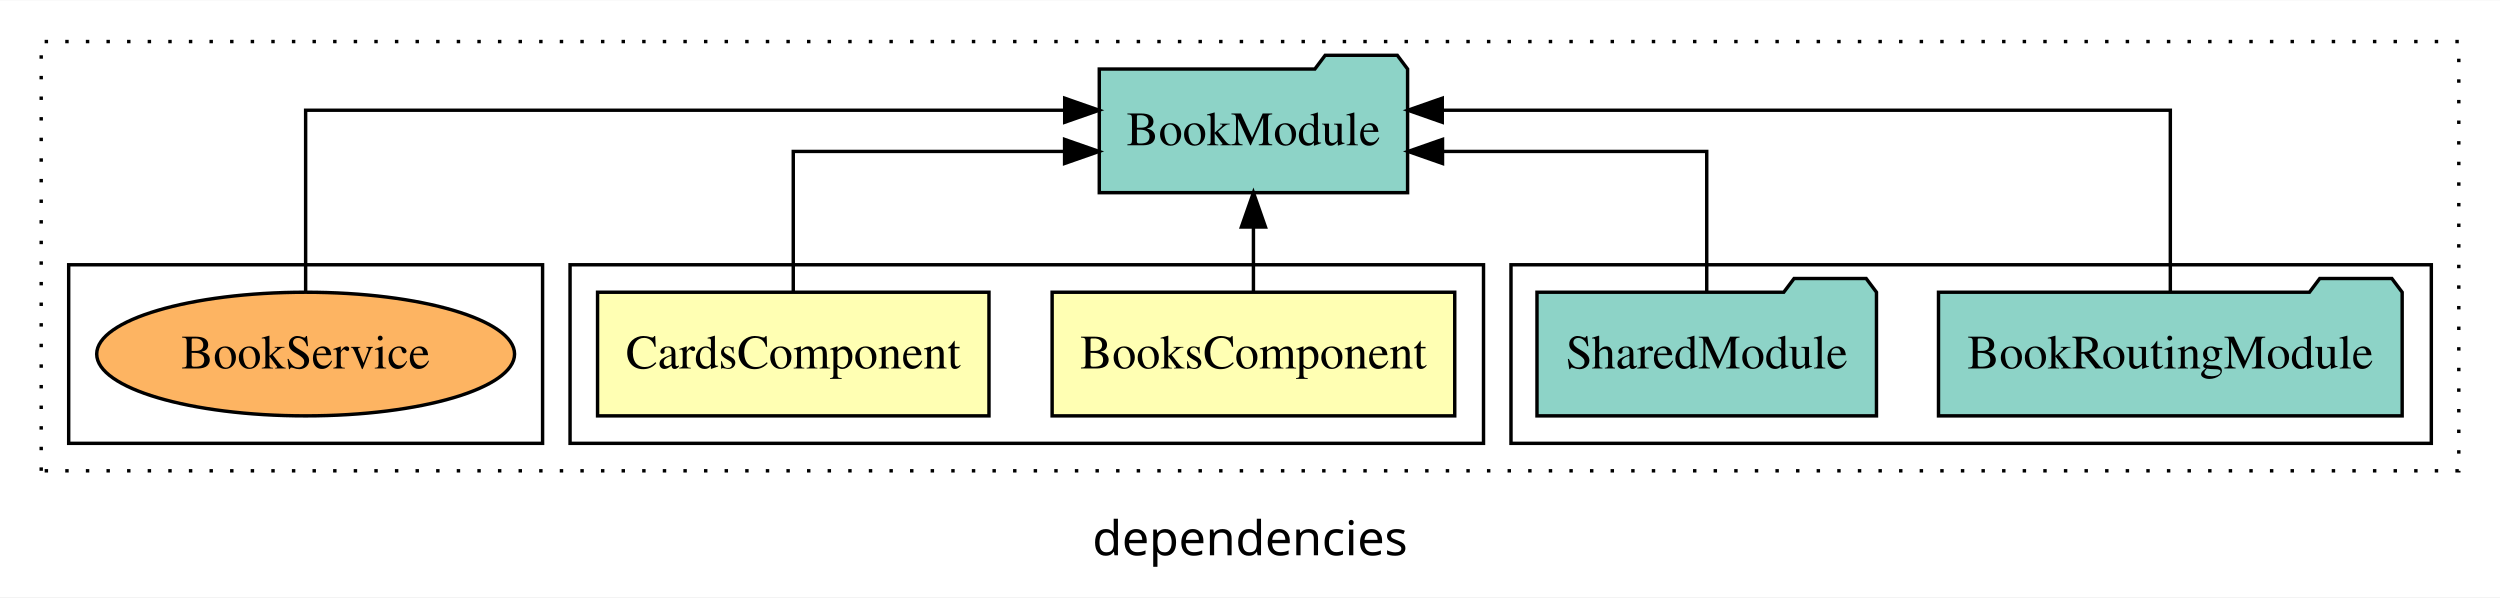
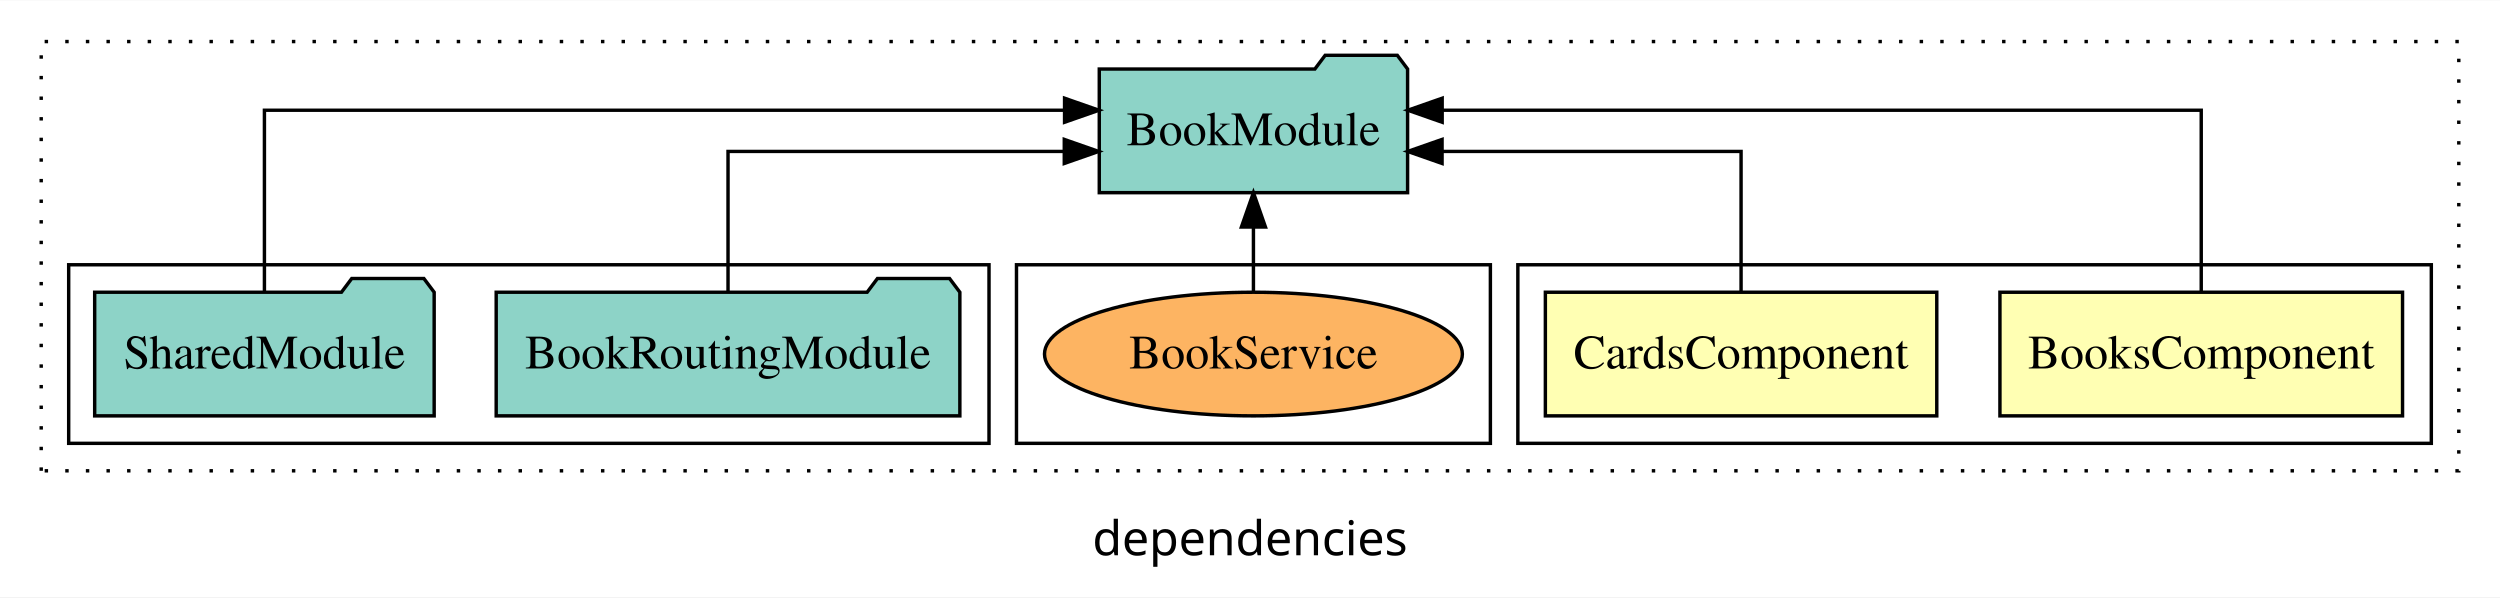
<svg xmlns="http://www.w3.org/2000/svg" width="728pt" height="174pt" viewBox="0.00 0.00 728.00 173.80">
  <g id="graph0" class="graph" transform="scale(1 1) rotate(0) translate(4 169.8)">
    <polygon fill="white" stroke="transparent" points="-4,4 -4,-169.8 724,-169.8 724,4 -4,4" />
    <text text-anchor="middle" x="360" y="-8.2" font-family="sans-serif" font-size="14.00">dependencies</text>
    <g id="clust1" class="cluster">
      <polygon fill="none" stroke="black" stroke-dasharray="1,5" points="8,-32.8 8,-157.8 712,-157.8 712,-32.8 8,-32.8" />
    </g>
-     <g id="clust5" class="cluster">
-       <polygon fill="none" stroke="black" points="436,-40.8 436,-92.8 704,-92.8 704,-40.8 436,-40.8" />
-     </g>
    <g id="clust2" class="cluster">
-       <polygon fill="none" stroke="black" points="162,-40.8 162,-92.8 428,-92.8 428,-40.8 162,-40.8" />
+       <polygon fill="none" stroke="black" points="438,-40.8 438,-92.8 704,-92.8 704,-40.8 438,-40.8" />
    </g>
    <g id="clust8" class="cluster">
-       <polygon fill="none" stroke="black" points="16,-40.8 16,-92.8 154,-92.8 154,-40.8 16,-40.8" />
+       <polygon fill="none" stroke="black" points="292,-40.8 292,-92.8 430,-92.8 430,-40.8 292,-40.8" />
+     </g>
+     <g id="clust5" class="cluster">
+       <polygon fill="none" stroke="black" points="16,-40.8 16,-92.8 284,-92.8 284,-40.8 16,-40.8" />
    </g>
    <g id="node1" class="node">
-       <polygon fill="#ffffb3" stroke="black" points="419.62,-84.8 302.38,-84.8 302.38,-48.8 419.62,-48.8 419.62,-84.8" />
-       <text text-anchor="middle" x="361" y="-62.6" font-family="Times,serif" font-size="14.00">BooksComponent</text>
+       <polygon fill="#ffffb3" stroke="black" points="695.62,-84.8 578.38,-84.8 578.38,-48.8 695.62,-48.8 695.62,-84.8" />
+       <text text-anchor="middle" x="637" y="-62.6" font-family="Times,serif" font-size="14.00">BooksComponent</text>
    </g>
    <g id="node3" class="node">
      <polygon fill="#8dd3c7" stroke="black" points="405.89,-149.8 402.89,-153.8 381.89,-153.8 378.89,-149.8 316.11,-149.8 316.11,-113.8 405.89,-113.8 405.89,-149.8" />
      <text text-anchor="middle" x="361" y="-127.6" font-family="Times,serif" font-size="14.00">BookModule</text>
    </g>
    <g id="edge1" class="edge">
+       <path fill="none" stroke="black" d="M637,-85.08C637,-106.12 637,-137.8 637,-137.8 637,-137.8 415.96,-137.8 415.96,-137.8" />
+       <polygon fill="black" stroke="black" points="415.96,-134.3 405.96,-137.8 415.96,-141.3 415.96,-134.3" />
+     </g>
+     <g id="node2" class="node">
+       <polygon fill="#ffffb3" stroke="black" points="559.99,-84.8 446.01,-84.8 446.01,-48.8 559.99,-48.8 559.99,-84.8" />
+       <text text-anchor="middle" x="503" y="-62.6" font-family="Times,serif" font-size="14.00">CardsComponent</text>
+     </g>
+     <g id="edge2" class="edge">
+       <path fill="none" stroke="black" d="M503,-84.82C503,-102.17 503,-125.8 503,-125.8 503,-125.8 415.93,-125.8 415.93,-125.8" />
+       <polygon fill="black" stroke="black" points="415.93,-122.3 405.93,-125.8 415.93,-129.3 415.93,-122.3" />
+     </g>
+     <g id="node4" class="node">
+       <polygon fill="#8dd3c7" stroke="black" points="275.51,-84.8 272.51,-88.8 251.51,-88.8 248.51,-84.8 140.49,-84.8 140.49,-48.8 275.51,-48.8 275.51,-84.8" />
+       <text text-anchor="middle" x="208" y="-62.6" font-family="Times,serif" font-size="14.00">BookRoutingModule</text>
+     </g>
+     <g id="edge3" class="edge">
+       <path fill="none" stroke="black" d="M208,-84.82C208,-102.17 208,-125.8 208,-125.8 208,-125.8 305.92,-125.8 305.92,-125.8" />
+       <polygon fill="black" stroke="black" points="305.92,-129.3 315.92,-125.8 305.92,-122.3 305.92,-129.3" />
+     </g>
+     <g id="node5" class="node">
+       <polygon fill="#8dd3c7" stroke="black" points="122.43,-84.8 119.43,-88.8 98.43,-88.8 95.43,-84.8 23.57,-84.8 23.57,-48.8 122.43,-48.8 122.43,-84.8" />
+       <text text-anchor="middle" x="73" y="-62.6" font-family="Times,serif" font-size="14.00">SharedModule</text>
+     </g>
+     <g id="edge4" class="edge">
+       <path fill="none" stroke="black" d="M73,-85.08C73,-106.12 73,-137.8 73,-137.8 73,-137.8 306,-137.8 306,-137.8" />
+       <polygon fill="black" stroke="black" points="306,-141.3 316,-137.8 306,-134.3 306,-141.3" />
+     </g>
+     <g id="node6" class="node">
+       <ellipse fill="#fdb462" stroke="black" cx="361" cy="-66.8" rx="60.84" ry="18" />
+       <text text-anchor="middle" x="361" y="-62.6" font-family="Times,serif" font-size="14.00">BookService</text>
+     </g>
+     <g id="edge5" class="edge">
      <path fill="none" stroke="black" d="M361,-84.91C361,-84.91 361,-103.79 361,-103.79" />
      <polygon fill="black" stroke="black" points="357.5,-103.79 361,-113.79 364.5,-103.79 357.5,-103.79" />
    </g>
-     <g id="node2" class="node">
-       <polygon fill="#ffffb3" stroke="black" points="283.99,-84.8 170.01,-84.8 170.01,-48.8 283.99,-48.8 283.99,-84.8" />
-       <text text-anchor="middle" x="227" y="-62.6" font-family="Times,serif" font-size="14.00">CardsComponent</text>
-     </g>
-     <g id="edge2" class="edge">
-       <path fill="none" stroke="black" d="M227,-84.82C227,-102.17 227,-125.8 227,-125.8 227,-125.8 306.01,-125.8 306.01,-125.8" />
-       <polygon fill="black" stroke="black" points="306.01,-129.3 316.01,-125.8 306.01,-122.3 306.01,-129.3" />
-     </g>
-     <g id="node4" class="node">
-       <polygon fill="#8dd3c7" stroke="black" points="695.51,-84.8 692.51,-88.8 671.51,-88.8 668.51,-84.8 560.49,-84.8 560.49,-48.8 695.51,-48.8 695.51,-84.8" />
-       <text text-anchor="middle" x="628" y="-62.6" font-family="Times,serif" font-size="14.00">BookRoutingModule</text>
-     </g>
-     <g id="edge3" class="edge">
-       <path fill="none" stroke="black" d="M628,-85.08C628,-106.12 628,-137.8 628,-137.8 628,-137.8 415.99,-137.8 415.99,-137.8" />
-       <polygon fill="black" stroke="black" points="415.99,-134.3 405.99,-137.8 415.99,-141.3 415.99,-134.3" />
-     </g>
-     <g id="node5" class="node">
-       <polygon fill="#8dd3c7" stroke="black" points="542.43,-84.8 539.43,-88.8 518.43,-88.8 515.43,-84.8 443.57,-84.8 443.57,-48.8 542.43,-48.8 542.43,-84.8" />
-       <text text-anchor="middle" x="493" y="-62.6" font-family="Times,serif" font-size="14.00">SharedModule</text>
-     </g>
-     <g id="edge4" class="edge">
-       <path fill="none" stroke="black" d="M493,-84.82C493,-102.17 493,-125.8 493,-125.8 493,-125.8 416.06,-125.8 416.06,-125.8" />
-       <polygon fill="black" stroke="black" points="416.06,-122.3 406.06,-125.8 416.06,-129.3 416.06,-122.3" />
-     </g>
-     <g id="node6" class="node">
-       <ellipse fill="#fdb462" stroke="black" cx="85" cy="-66.8" rx="60.84" ry="18" />
-       <text text-anchor="middle" x="85" y="-62.6" font-family="Times,serif" font-size="14.00">BookService</text>
-     </g>
-     <g id="edge5" class="edge">
-       <path fill="none" stroke="black" d="M85,-85.08C85,-106.12 85,-137.8 85,-137.8 85,-137.8 306.04,-137.8 306.04,-137.8" />
-       <polygon fill="black" stroke="black" points="306.04,-141.3 316.04,-137.8 306.04,-134.3 306.04,-141.3" />
-     </g>
  </g>
</svg>
